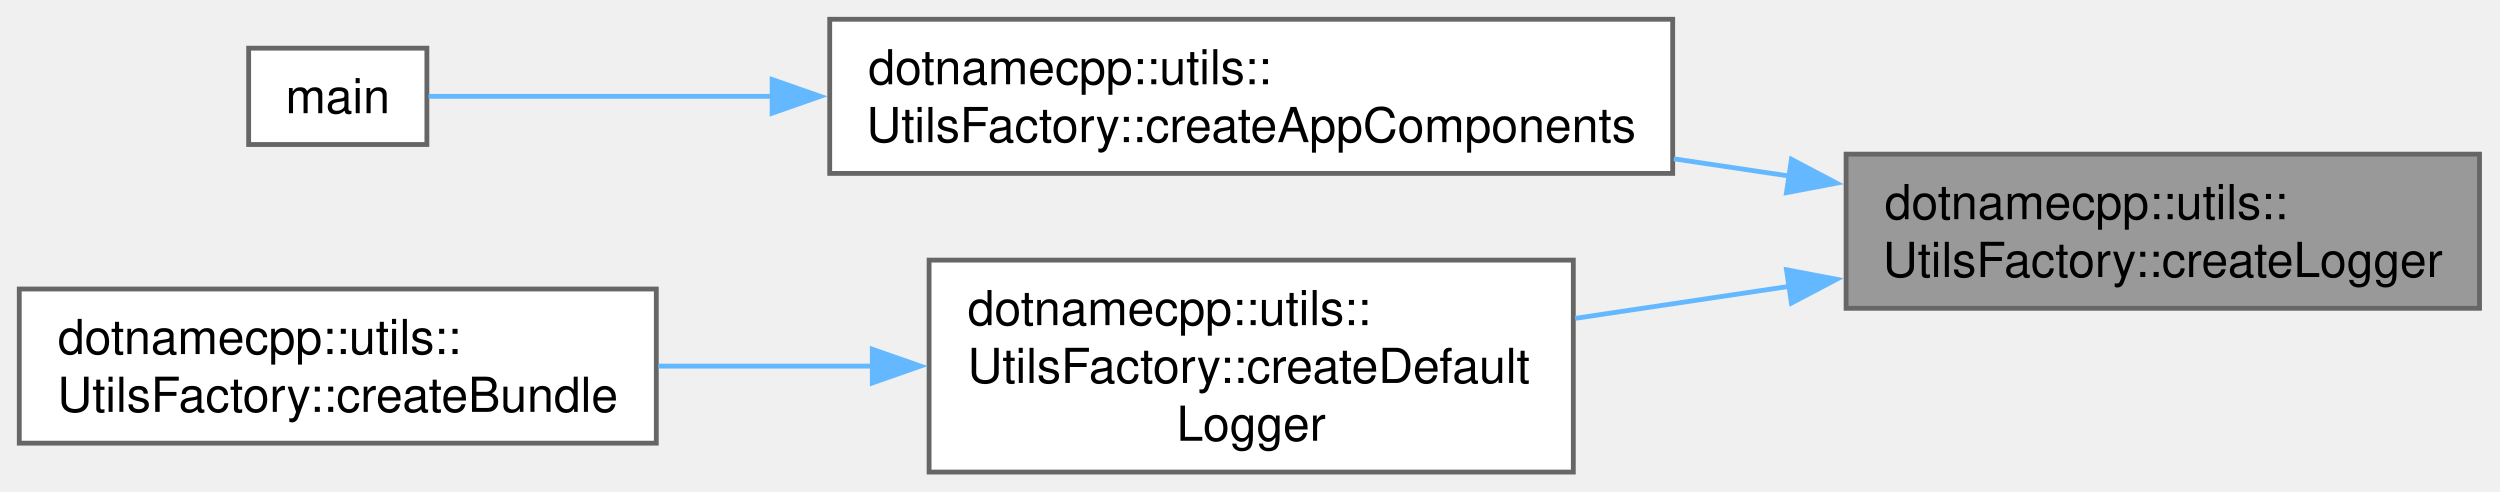
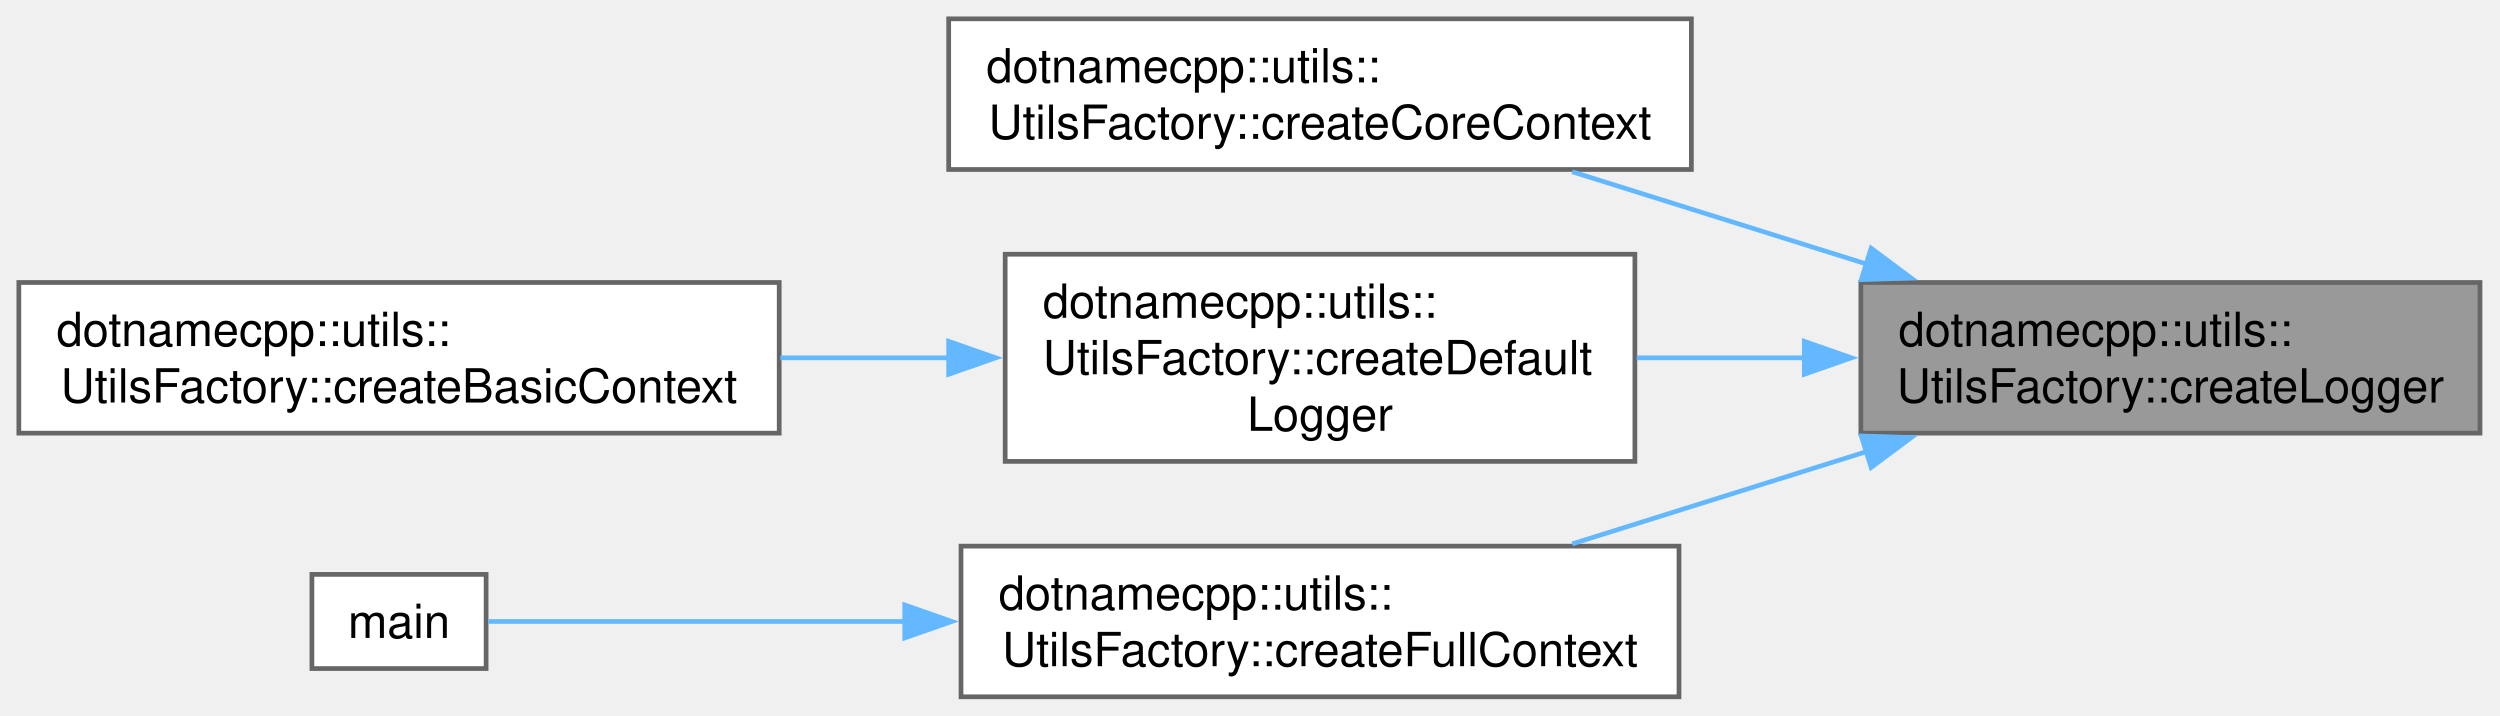
- <svg xmlns="http://www.w3.org/2000/svg" xmlns:xlink="http://www.w3.org/1999/xlink" width="519pt" height="102pt" viewBox="0.00 0.00 519.00 102.00">
-   <g id="graph0" class="graph" transform="scale(1 1) rotate(0) translate(4 98)">
+ <svg xmlns="http://www.w3.org/2000/svg" xmlns:xlink="http://www.w3.org/1999/xlink" width="531pt" height="152pt" viewBox="0.00 0.00 531.00 152.00">
+   <g id="graph0" class="graph" transform="scale(1 1) rotate(0) translate(4 148)">
    <g id="Node000001" class="node">
      <g id="a_Node000001">
        <a xlink:title=" ">
-           <polygon fill="#999999" stroke="#666666" points="510.75,-66 379.25,-66 379.25,-34 510.75,-34 510.75,-66" />
-           <text xml:space="preserve" text-anchor="start" x="387.25" y="-52.5" font-family="Helvetica,sans-Serif" font-size="10.00">dotnamecpp::utils::</text>
-           <text xml:space="preserve" text-anchor="middle" x="445" y="-40.5" font-family="Helvetica,sans-Serif" font-size="10.00">UtilsFactory::createLogger</text>
+           <polygon fill="#999999" stroke="#666666" points="522.75,-88 391.25,-88 391.25,-56 522.75,-56 522.75,-88" />
+           <text xml:space="preserve" text-anchor="start" x="399.25" y="-74.5" font-family="Helvetica,sans-Serif" font-size="10.00">dotnamecpp::utils::</text>
+           <text xml:space="preserve" text-anchor="middle" x="457" y="-62.5" font-family="Helvetica,sans-Serif" font-size="10.00">UtilsFactory::createLogger</text>
        </a>
      </g>
    </g>
    <g id="Node000002" class="node">
      <g id="a_Node000002">
-         <a xlink:href="classdotnamecpp_1_1utils_1_1UtilsFactory.html#a76b90ad17cd7e0dc50796299c94b8567" target="_top" xlink:title="Create complete application components.">
-           <polygon fill="white" stroke="#666666" points="343.25,-94 168.25,-94 168.25,-62 343.25,-62 343.25,-94" />
-           <text xml:space="preserve" text-anchor="start" x="176.25" y="-80.5" font-family="Helvetica,sans-Serif" font-size="10.00">dotnamecpp::utils::</text>
-           <text xml:space="preserve" text-anchor="middle" x="255.75" y="-68.5" font-family="Helvetica,sans-Serif" font-size="10.00">UtilsFactory::createAppComponents</text>
+         <a xlink:href="classdotnamecpp_1_1utils_1_1UtilsFactory.html#a392047dd9934efdef6b1333296e5b70a" target="_top" xlink:title="Create minimal context without app-specific components.">
+           <polygon fill="white" stroke="#666666" points="355.25,-144 197.5,-144 197.5,-112 355.25,-112 355.25,-144" />
+           <text xml:space="preserve" text-anchor="start" x="205.5" y="-130.5" font-family="Helvetica,sans-Serif" font-size="10.00">dotnamecpp::utils::</text>
+           <text xml:space="preserve" text-anchor="middle" x="276.38" y="-118.5" font-family="Helvetica,sans-Serif" font-size="10.00">UtilsFactory::createCoreContext</text>
        </a>
      </g>
    </g>
    <g id="edge1_Node000001_Node000002" class="edge">
      <g id="a_edge1_Node000001_Node000002">
        <a xlink:title=" ">
-           <path fill="none" stroke="#63b8ff" d="M367.65,-61.42C359.69,-62.61 351.55,-63.82 343.48,-65.03" />
-           <polygon fill="#63b8ff" stroke="#63b8ff" points="367.9,-64.92 377.28,-59.98 366.87,-58 367.9,-64.92" />
+           <path fill="none" stroke="#63b8ff" d="M392.54,-91.89C372.04,-98.32 349.56,-105.37 329.93,-111.52" />
+           <polygon fill="#63b8ff" stroke="#63b8ff" points="393.43,-95.28 401.93,-88.95 391.34,-88.6 393.43,-95.28" />
+         </a>
+       </g>
+     </g>
+     <g id="Node000003" class="node">
+       <g id="a_Node000003">
+         <a xlink:href="classdotnamecpp_1_1utils_1_1UtilsFactory.html#a85aa2ef9b8d0cec5f67e3953f0d1937b" target="_top" xlink:title=" ">
+           <polygon fill="white" stroke="#666666" points="343.25,-94 209.5,-94 209.5,-50 343.25,-50 343.25,-94" />
+           <text xml:space="preserve" text-anchor="start" x="217.5" y="-80.5" font-family="Helvetica,sans-Serif" font-size="10.00">dotnamecpp::utils::</text>
+           <text xml:space="preserve" text-anchor="start" x="217.5" y="-68.5" font-family="Helvetica,sans-Serif" font-size="10.00">UtilsFactory::createDefault</text>
+           <text xml:space="preserve" text-anchor="middle" x="276.38" y="-56.5" font-family="Helvetica,sans-Serif" font-size="10.00">Logger</text>
+         </a>
+       </g>
+     </g>
+     <g id="edge2_Node000001_Node000003" class="edge">
+       <g id="a_edge2_Node000001_Node000003">
+         <a xlink:title=" ">
+           <path fill="none" stroke="#63b8ff" d="M379.45,-72C367.53,-72 355.31,-72 343.64,-72" />
+           <polygon fill="#63b8ff" stroke="#63b8ff" points="379.24,-75.5 389.24,-72 379.24,-68.5 379.24,-75.5" />
+         </a>
+       </g>
+     </g>
+     <g id="Node000005" class="node">
+       <g id="a_Node000005">
+         <a xlink:href="classdotnamecpp_1_1utils_1_1UtilsFactory.html#a98799ec5918fdefe4c195ae9c88335bc" target="_top" xlink:title="Create full application context with all components.">
+           <polygon fill="white" stroke="#666666" points="352.62,-32 200.12,-32 200.12,0 352.62,0 352.62,-32" />
+           <text xml:space="preserve" text-anchor="start" x="208.12" y="-18.5" font-family="Helvetica,sans-Serif" font-size="10.00">dotnamecpp::utils::</text>
+           <text xml:space="preserve" text-anchor="middle" x="276.38" y="-6.5" font-family="Helvetica,sans-Serif" font-size="10.00">UtilsFactory::createFullContext</text>
+         </a>
+       </g>
+     </g>
+     <g id="edge4_Node000001_Node000005" class="edge">
+       <g id="a_edge4_Node000001_Node000005">
+         <a xlink:title=" ">
+           <path fill="none" stroke="#63b8ff" d="M392.54,-52.11C372.04,-45.68 349.56,-38.63 329.93,-32.48" />
+           <polygon fill="#63b8ff" stroke="#63b8ff" points="391.34,-55.4 401.93,-55.05 393.43,-48.72 391.34,-55.4" />
        </a>
      </g>
    </g>
    <g id="Node000004" class="node">
      <g id="a_Node000004">
-         <a xlink:href="classdotnamecpp_1_1utils_1_1UtilsFactory.html#a85aa2ef9b8d0cec5f67e3953f0d1937b" target="_top" xlink:title=" ">
-           <polygon fill="white" stroke="#666666" points="322.62,-44 188.88,-44 188.88,0 322.62,0 322.62,-44" />
-           <text xml:space="preserve" text-anchor="start" x="196.88" y="-30.5" font-family="Helvetica,sans-Serif" font-size="10.00">dotnamecpp::utils::</text>
-           <text xml:space="preserve" text-anchor="start" x="196.88" y="-18.5" font-family="Helvetica,sans-Serif" font-size="10.00">UtilsFactory::createDefault</text>
-           <text xml:space="preserve" text-anchor="middle" x="255.75" y="-6.5" font-family="Helvetica,sans-Serif" font-size="10.00">Logger</text>
+         <a xlink:href="classdotnamecpp_1_1utils_1_1UtilsFactory.html#aeaf4149909c078d06a163612d5e9cb6e" target="_top" xlink:title="Create basic utilities context with default logger.">
+           <polygon fill="white" stroke="#666666" points="161.5,-88 0,-88 0,-56 161.5,-56 161.5,-88" />
+           <text xml:space="preserve" text-anchor="start" x="8" y="-74.5" font-family="Helvetica,sans-Serif" font-size="10.00">dotnamecpp::utils::</text>
+           <text xml:space="preserve" text-anchor="middle" x="80.75" y="-62.5" font-family="Helvetica,sans-Serif" font-size="10.00">UtilsFactory::createBasicContext</text>
        </a>
      </g>
    </g>
-     <g id="edge3_Node000001_Node000004" class="edge">
-       <g id="a_edge3_Node000001_Node000004">
+     <g id="edge3_Node000003_Node000004" class="edge">
+       <g id="a_edge3_Node000003_Node000004">
        <a xlink:title=" ">
-           <path fill="none" stroke="#63b8ff" d="M367.61,-38.58C352.82,-36.37 337.44,-34.07 323.01,-31.91" />
-           <polygon fill="#63b8ff" stroke="#63b8ff" points="366.87,-42 377.28,-40.02 367.9,-35.08 366.87,-42" />
+           <path fill="none" stroke="#63b8ff" d="M197.78,-72C185.92,-72 173.65,-72 161.74,-72" />
+           <polygon fill="#63b8ff" stroke="#63b8ff" points="197.5,-75.5 207.5,-72 197.5,-68.5 197.5,-75.5" />
        </a>
      </g>
    </g>
-     <g id="Node000003" class="node">
-       <g id="a_Node000003">
+     <g id="Node000006" class="node">
+       <g id="a_Node000006">
        <a xlink:href="Application_8cpp.html#a3c04138a5bfe5d72780bb7e82a18e627" target="_top" xlink:title=" ">
-           <polygon fill="white" stroke="#666666" points="84.62,-88 47.62,-88 47.62,-68 84.62,-68 84.62,-88" />
-           <text xml:space="preserve" text-anchor="middle" x="66.12" y="-74.5" font-family="Helvetica,sans-Serif" font-size="10.00">main</text>
+           <polygon fill="white" stroke="#666666" points="99.25,-26 62.25,-26 62.25,-6 99.25,-6 99.25,-26" />
+           <text xml:space="preserve" text-anchor="middle" x="80.75" y="-12.5" font-family="Helvetica,sans-Serif" font-size="10.00">main</text>
        </a>
      </g>
    </g>
-     <g id="edge2_Node000002_Node000003" class="edge">
-       <g id="a_edge2_Node000002_Node000003">
+     <g id="edge5_Node000005_Node000006" class="edge">
+       <g id="a_edge5_Node000005_Node000006">
        <a xlink:title=" ">
-           <path fill="none" stroke="#63b8ff" d="M156.43,-78C128.93,-78 101.94,-78 84.96,-78" />
-           <polygon fill="#63b8ff" stroke="#63b8ff" points="156.29,-81.5 166.29,-78 156.29,-74.5 156.29,-81.5" />
-         </a>
-       </g>
-     </g>
-     <g id="Node000005" class="node">
-       <g id="a_Node000005">
-         <a xlink:href="classdotnamecpp_1_1utils_1_1UtilsFactory.html#afcf1273b868694eaeb8390bc41241049" target="_top" xlink:title=" ">
-           <polygon fill="white" stroke="#666666" points="132.25,-38 0,-38 0,-6 132.25,-6 132.25,-38" />
-           <text xml:space="preserve" text-anchor="start" x="8" y="-24.5" font-family="Helvetica,sans-Serif" font-size="10.00">dotnamecpp::utils::</text>
-           <text xml:space="preserve" text-anchor="middle" x="66.12" y="-12.5" font-family="Helvetica,sans-Serif" font-size="10.00">UtilsFactory::createBundle</text>
-         </a>
-       </g>
-     </g>
-     <g id="edge4_Node000004_Node000005" class="edge">
-       <g id="a_edge4_Node000004_Node000005">
-         <a xlink:title=" ">
-           <path fill="none" stroke="#63b8ff" d="M177.38,-22C162.53,-22 147.11,-22 132.68,-22" />
-           <polygon fill="#63b8ff" stroke="#63b8ff" points="177.09,-25.5 187.09,-22 177.09,-18.5 177.09,-25.5" />
+           <path fill="none" stroke="#63b8ff" d="M188.46,-16C155.11,-16 120.19,-16 99.72,-16" />
+           <polygon fill="#63b8ff" stroke="#63b8ff" points="188.17,-19.5 198.17,-16 188.17,-12.5 188.17,-19.5" />
        </a>
      </g>
    </g>
  </g>
</svg>
